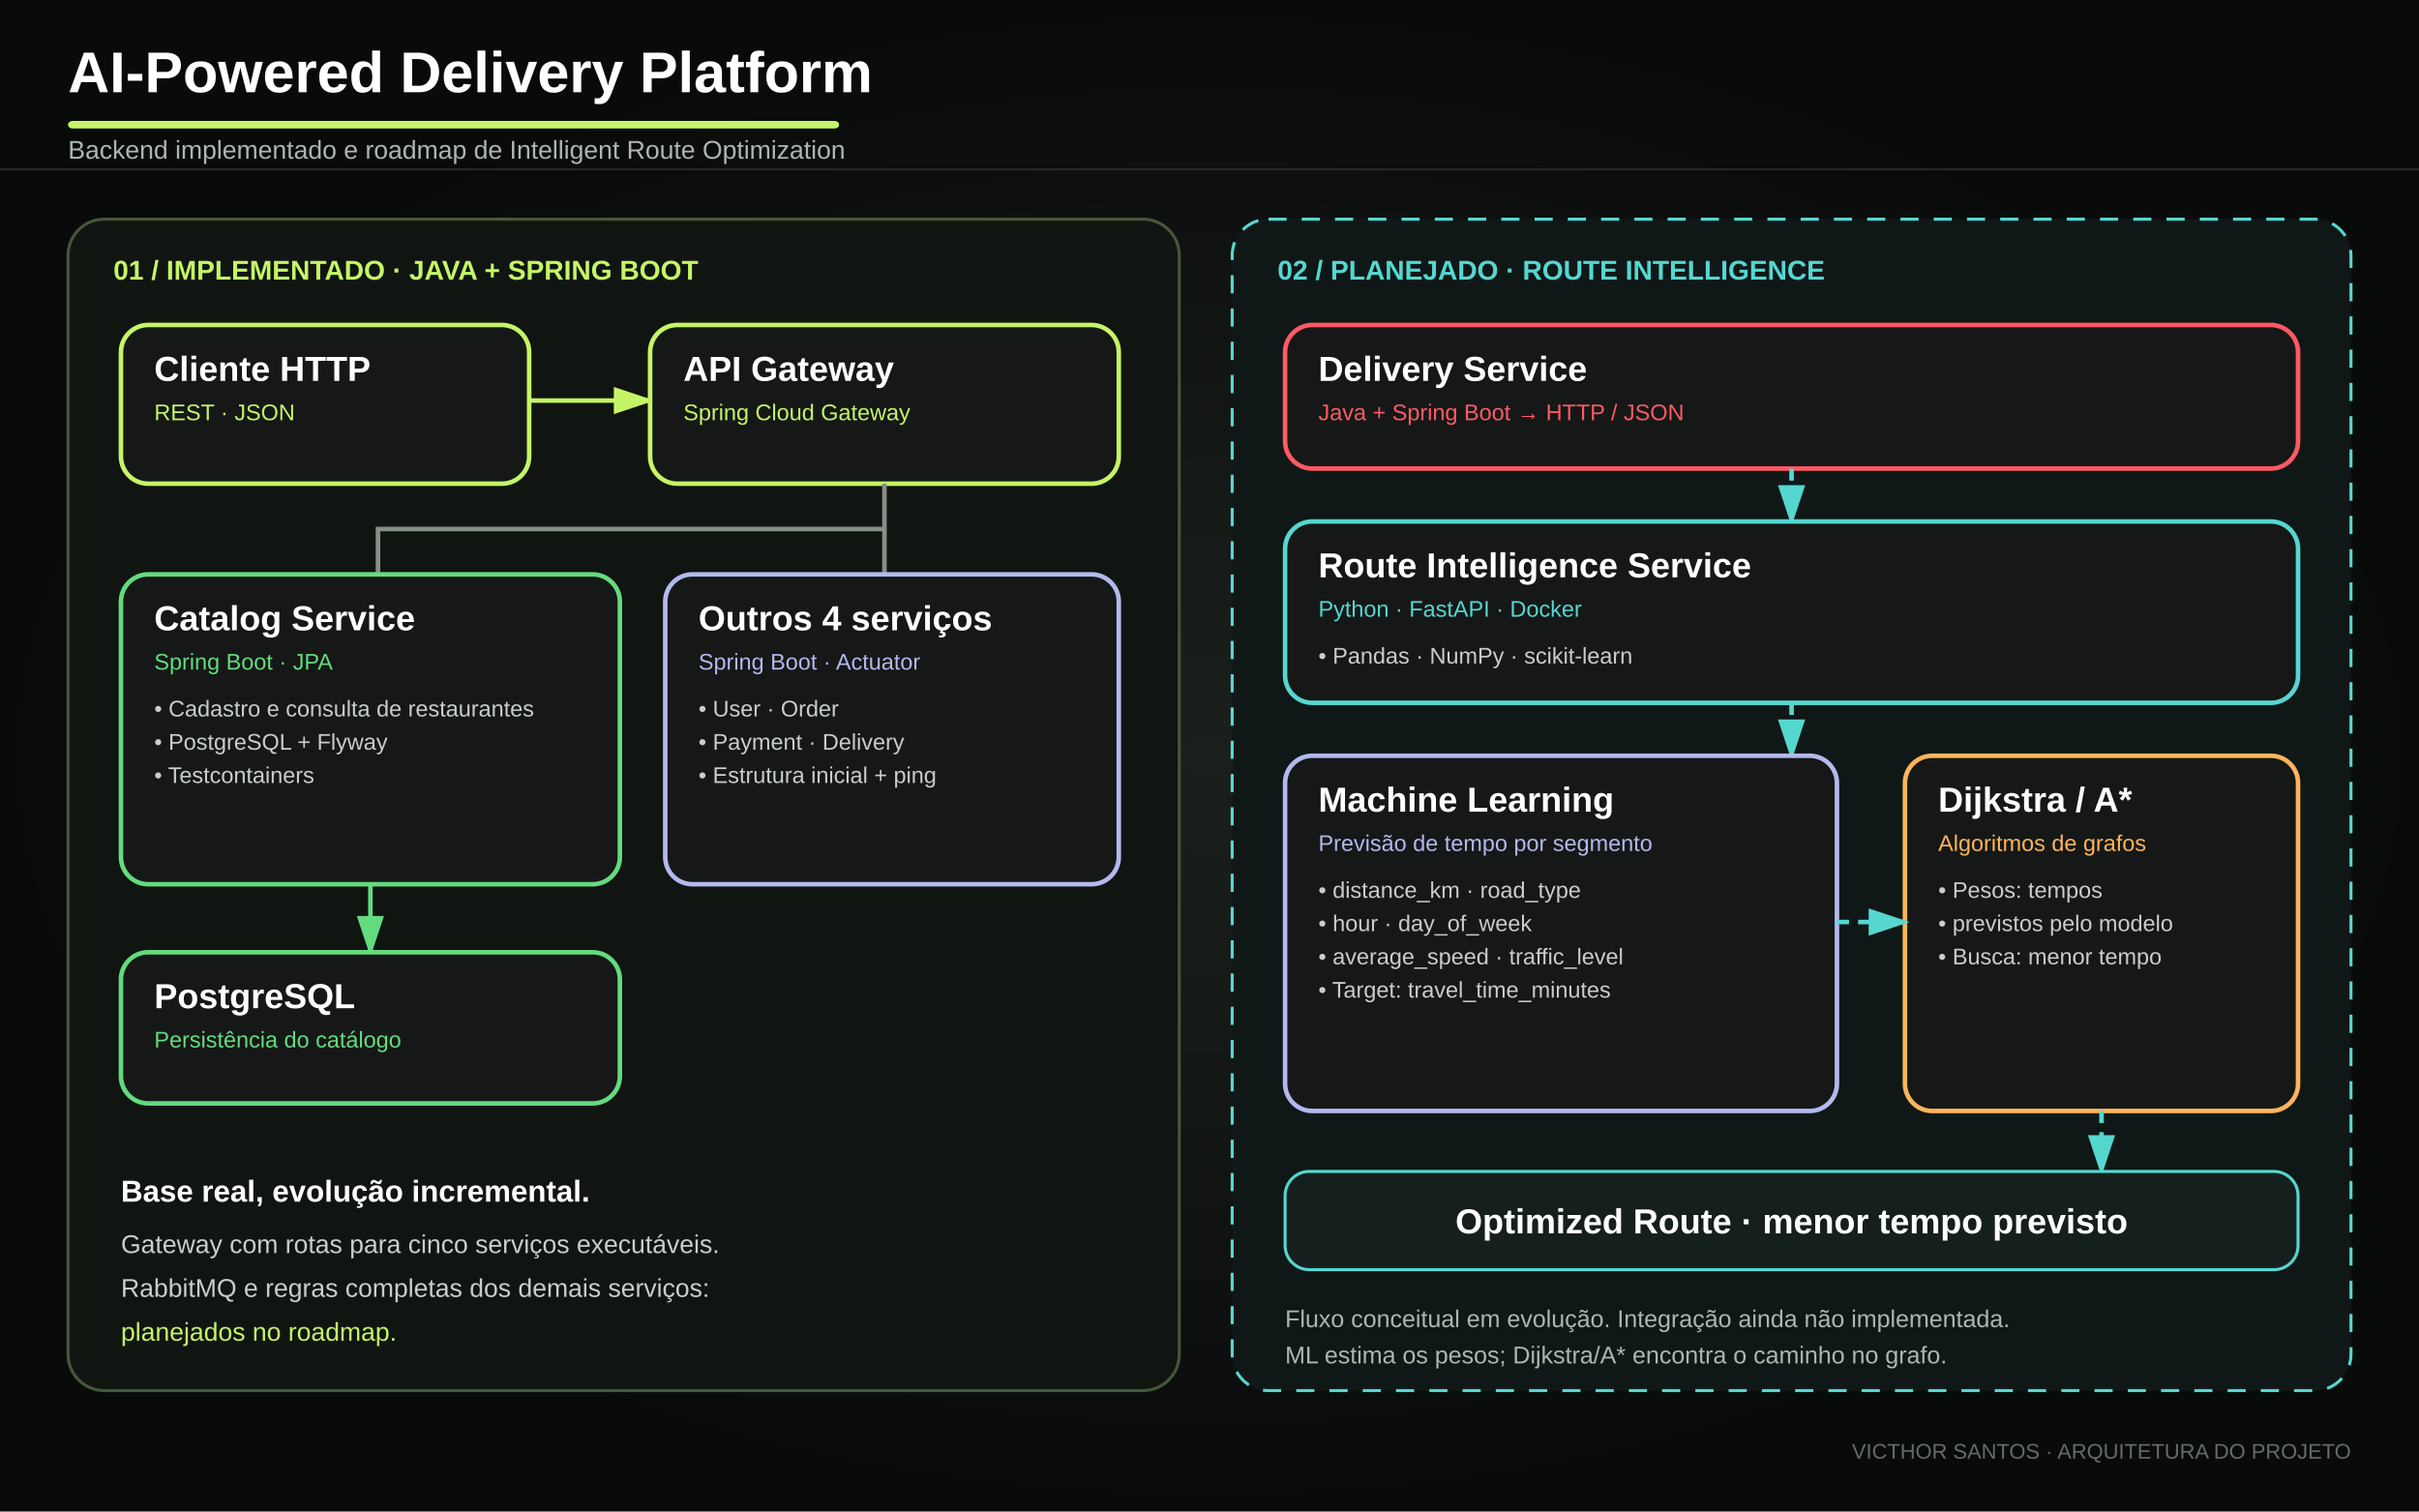
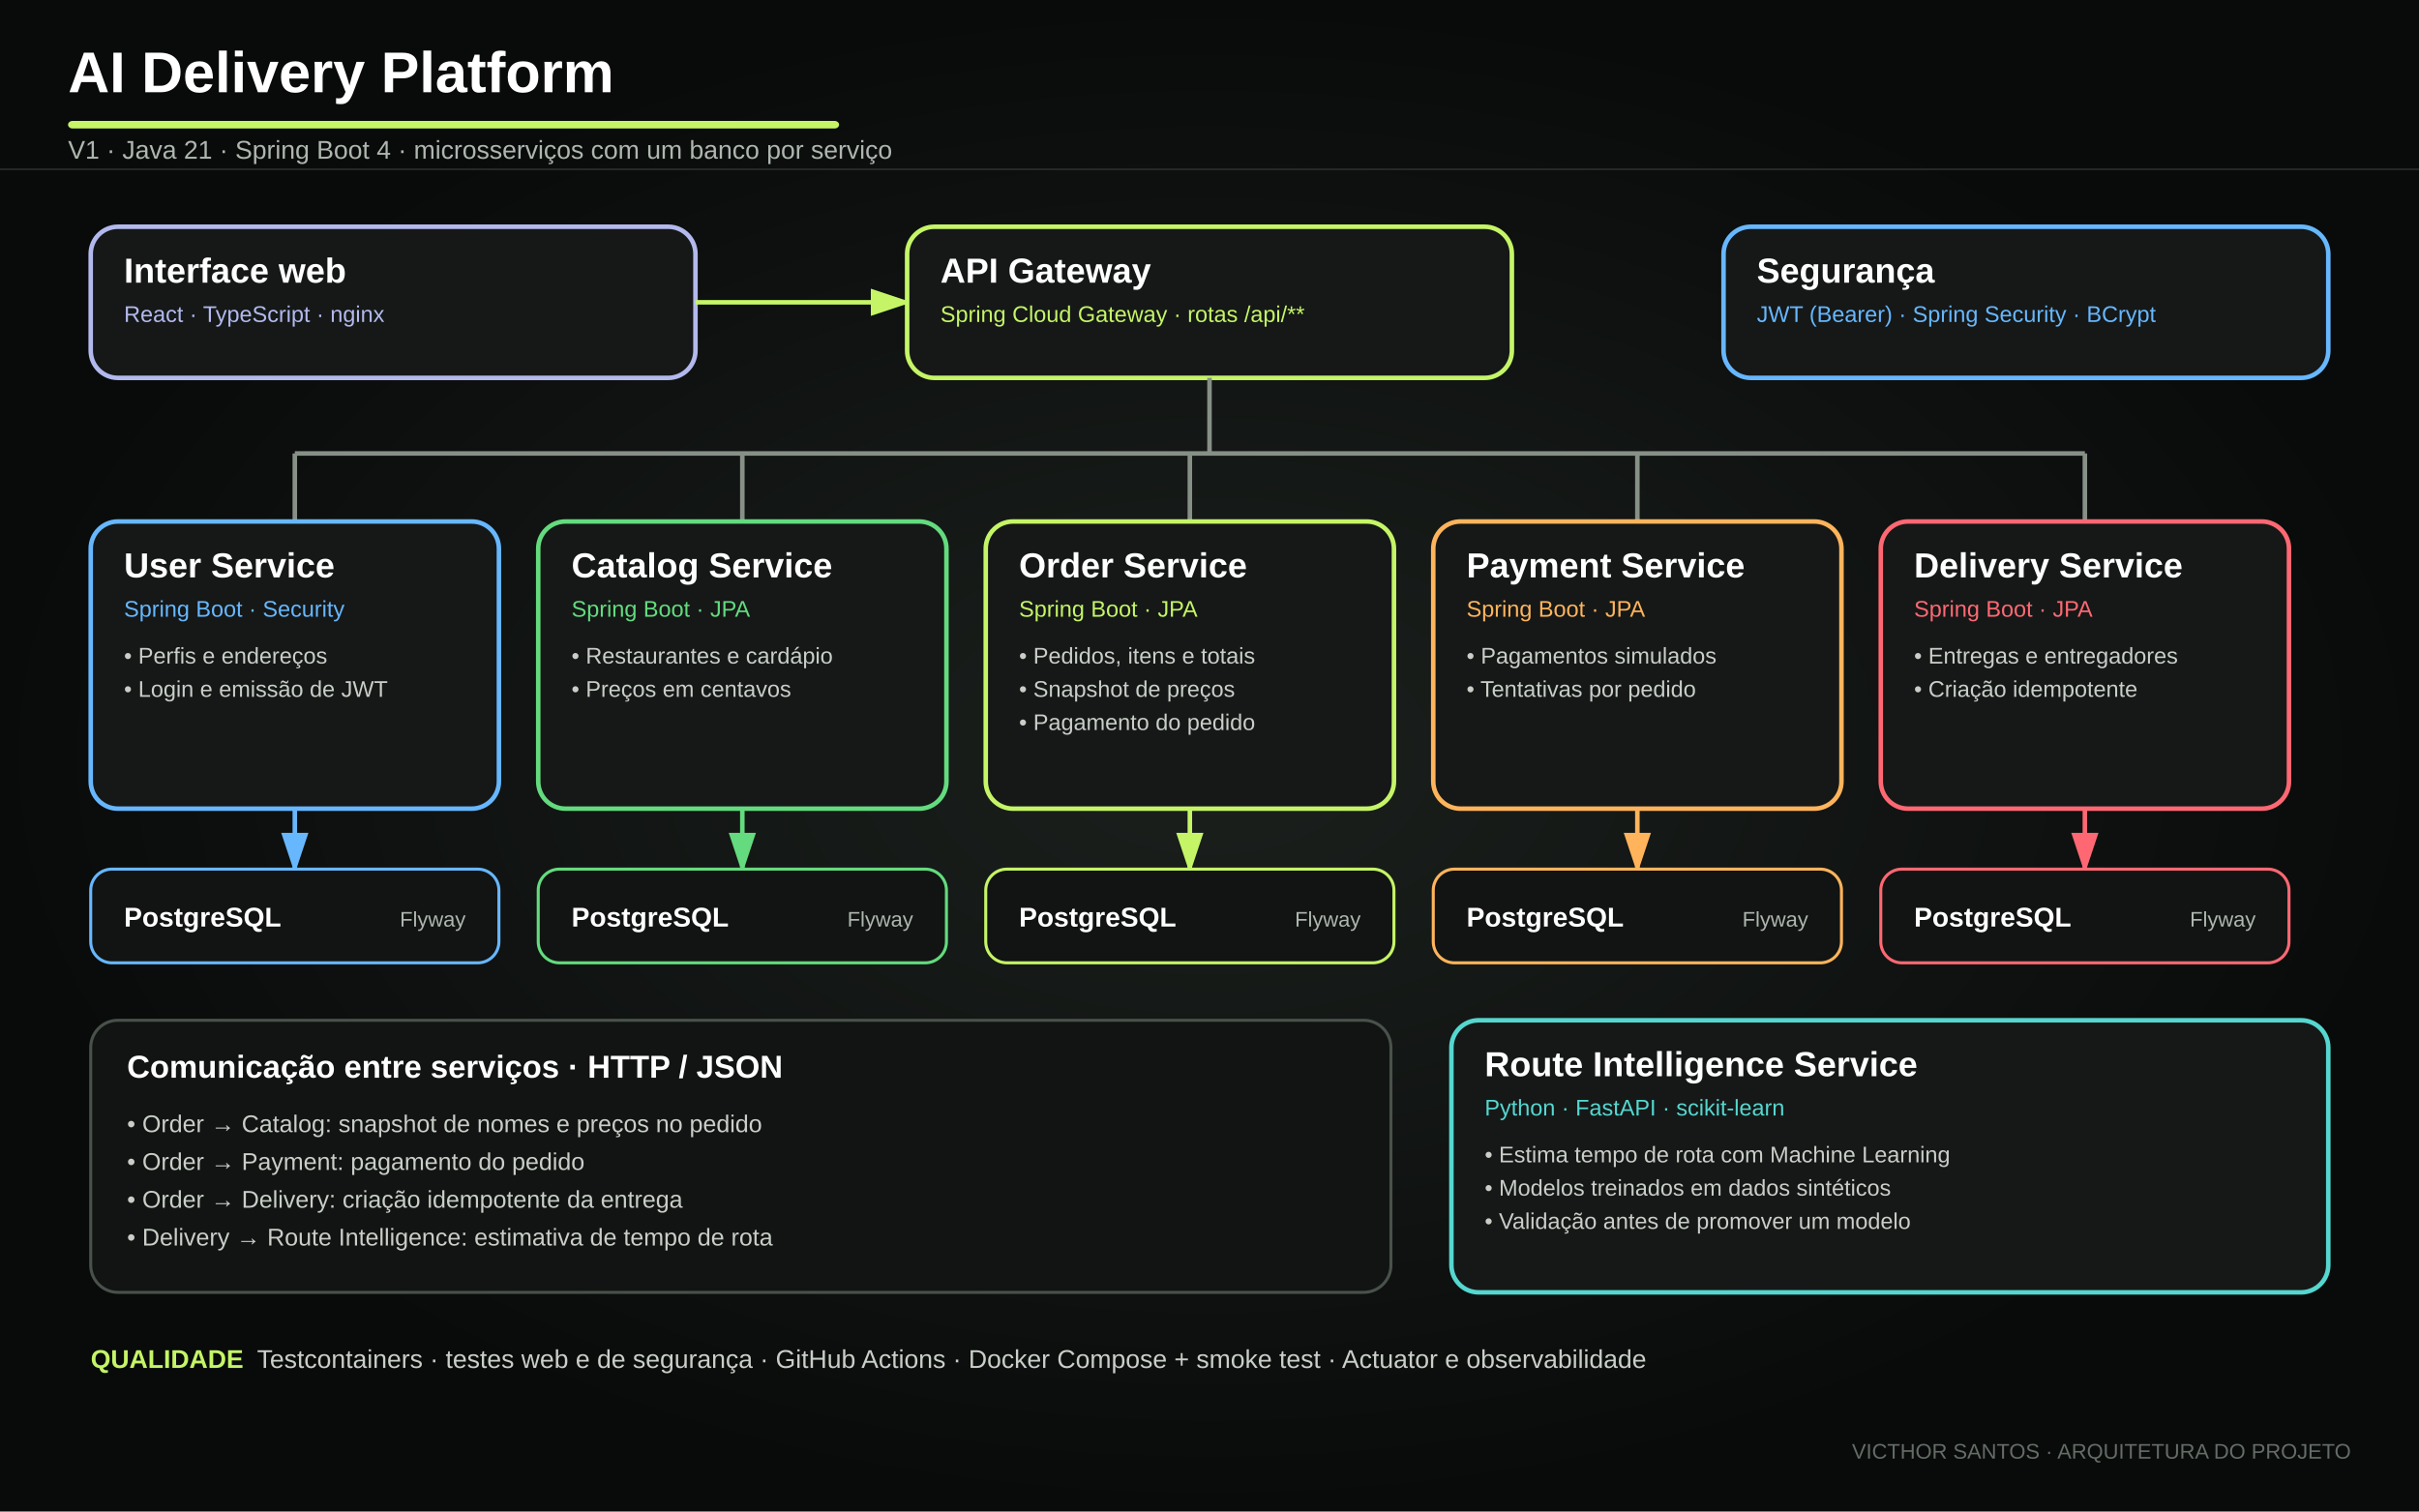
<svg xmlns="http://www.w3.org/2000/svg" font-family="Arial, sans-serif" width="1600" height="1000" viewBox="0 0 1600 1000" role="img" aria-labelledby="title desc">
  <defs>
    <radialGradient id="bg">
      <stop stop-color="#1b201d" />
      <stop offset="1" stop-color="#090b0a" />
    </radialGradient>
    <marker id="arrow" markerWidth="10" markerHeight="10" refX="8" refY="3" orient="auto">
      <path d="M0,0 L0,6 L9,3 z" fill="context-stroke" />
    </marker>
    <filter id="glow">
      <feGaussianBlur stdDeviation="5" result="b" />
      <feMerge>
        <feMergeNode in="b" />
        <feMergeNode in="SourceGraphic" />
      </feMerge>
    </filter>
  </defs>
  <rect width="1600" height="1000" fill="url(#bg)" />
  <path d="M0 112 H1600" stroke="#2b302d" />
-   <text x="45" y="61" fill="#fff" font-size="38" font-weight="750">AI-Powered Delivery Platform</text>
+   <text x="45" y="61" fill="#fff" font-size="38" font-weight="750">AI Delivery Platform</text>
  <rect x="45" y="80" width="510" height="5" rx="3" fill="#c5f567" />
-   <text x="45" y="105" fill="#aeb6af" font-size="17">Backend implementado e roadmap de Intelligent Route Optimization</text>
-   <rect x="45" y="145" width="735" height="775" rx="24" fill="#111512" stroke="#45573a" stroke-width="2" />
-   <text x="75" y="185" fill="#c5f567" font-size="18" font-weight="700">01 / IMPLEMENTADO · JAVA + SPRING BOOT</text>
+   <text x="45" y="105" fill="#aeb6af" font-size="17">V1 · Java 21 · Spring Boot 4 · microsserviços com um banco por serviço</text>
  <g>
-     <rect x="80" y="215" width="270" height="105" rx="18" fill="#151817" stroke="#c5f567" stroke-width="3" />
-     <text x="102" y="252" fill="#fff" font-size="23" font-weight="700">Cliente HTTP</text>
-     <text x="102" y="278" fill="#c5f567" font-size="15">REST · JSON</text>
+     <rect x="60" y="150" width="400" height="100" rx="18" fill="#151817" stroke="#b3b9ed" stroke-width="3" />
+     <text x="82" y="187" fill="#fff" font-size="23" font-weight="700">Interface web</text>
+     <text x="82" y="213" fill="#b3b9ed" font-size="15">React · TypeScript · nginx</text>
  </g>
-   <path d="M350 265 L430 265" fill="none" stroke="#c5f567" stroke-width="3" marker-end="url(#arrow)" />
+   <path d="M460 200 L600 200" fill="none" stroke="#c5f567" stroke-width="3" marker-end="url(#arrow)" />
  <g>
-     <rect x="430" y="215" width="310" height="105" rx="18" fill="#151817" stroke="#c5f567" stroke-width="3" />
-     <text x="452" y="252" fill="#fff" font-size="23" font-weight="700">API Gateway</text>
-     <text x="452" y="278" fill="#c5f567" font-size="15">Spring Cloud Gateway</text>
-   </g>
-   <path d="M585 320 V350 H250 V380 M585 350 V380" fill="none" stroke="#879087" stroke-width="3" />
-   <g>
-     <rect x="80" y="380" width="330" height="205" rx="18" fill="#151817" stroke="#63db7e" stroke-width="3" />
-     <text x="102" y="417" fill="#fff" font-size="23" font-weight="700">Catalog Service</text>
-     <text x="102" y="443" fill="#63db7e" font-size="15">Spring Boot · JPA</text>
-     <text x="102" y="474" fill="#c9cec8" font-size="15">• Cadastro e consulta de restaurantes</text>
-     <text x="102" y="496" fill="#c9cec8" font-size="15">• PostgreSQL + Flyway</text>
-     <text x="102" y="518" fill="#c9cec8" font-size="15">• Testcontainers</text>
+     <rect x="600" y="150" width="400" height="100" rx="18" fill="#151817" stroke="#c5f567" stroke-width="3" />
+     <text x="622" y="187" fill="#fff" font-size="23" font-weight="700">API Gateway</text>
+     <text x="622" y="213" fill="#c5f567" font-size="15">Spring Cloud Gateway · rotas /api/**</text>
  </g>
  <g>
-     <rect x="440" y="380" width="300" height="205" rx="18" fill="#151817" stroke="#b3b9ed" stroke-width="3" />
-     <text x="462" y="417" fill="#fff" font-size="23" font-weight="700">Outros 4 serviços</text>
-     <text x="462" y="443" fill="#b3b9ed" font-size="15">Spring Boot · Actuator</text>
-     <text x="462" y="474" fill="#c9cec8" font-size="15">• User · Order</text>
-     <text x="462" y="496" fill="#c9cec8" font-size="15">• Payment · Delivery</text>
-     <text x="462" y="518" fill="#c9cec8" font-size="15">• Estrutura inicial + ping</text>
+     <rect x="1140" y="150" width="400" height="100" rx="18" fill="#151817" stroke="#67b7ff" stroke-width="3" />
+     <text x="1162" y="187" fill="#fff" font-size="23" font-weight="700">Segurança</text>
+     <text x="1162" y="213" fill="#67b7ff" font-size="15">JWT (Bearer) · Spring Security · BCrypt</text>
  </g>
-   <path d="M245 585 L245 630" fill="none" stroke="#63db7e" stroke-width="3" marker-end="url(#arrow)" />
+   <path d="M800 250 V300 M195 300 H1379 M195 300 V345 M491 300 V345 M787 300 V345 M1083 300 V345 M1379 300 V345" fill="none" stroke="#879087" stroke-width="3" />
  <g>
-     <rect x="80" y="630" width="330" height="100" rx="18" fill="#151817" stroke="#63db7e" stroke-width="3" />
-     <text x="102" y="667" fill="#fff" font-size="23" font-weight="700">PostgreSQL</text>
-     <text x="102" y="693" fill="#63db7e" font-size="15">Persistência do catálogo</text>
+     <rect x="60" y="345" width="270" height="190" rx="18" fill="#151817" stroke="#67b7ff" stroke-width="3" />
+     <text x="82" y="382" fill="#fff" font-size="23" font-weight="700">User Service</text>
+     <text x="82" y="408" fill="#67b7ff" font-size="15">Spring Boot · Security</text>
+     <text x="82" y="439" fill="#c9cec8" font-size="15">• Perfis e endereços</text>
+     <text x="82" y="461" fill="#c9cec8" font-size="15">• Login e emissão de JWT</text>
  </g>
-   <text x="80" y="795" fill="#fff" font-size="20" font-weight="700">Base real, evolução incremental.</text>
-   <text x="80" y="829" fill="#c9cec8" font-size="17">Gateway com rotas para cinco serviços executáveis.</text>
-   <text x="80" y="858" fill="#c9cec8" font-size="17">RabbitMQ e regras completas dos demais serviços:</text>
-   <text x="80" y="887" fill="#c5f567" font-size="17">planejados no roadmap.</text>
-   <rect x="815" y="145" width="740" height="775" rx="24" fill="#101817" stroke="#55d7d0" stroke-width="2" stroke-dasharray="12 10" />
-   <text x="845" y="185" fill="#55d7d0" font-size="18" font-weight="700">02 / PLANEJADO · ROUTE INTELLIGENCE</text>
+   <path d="M195 535 L195 575" fill="none" stroke="#67b7ff" stroke-width="3" marker-end="url(#arrow)" />
+   <rect x="60" y="575" width="270" height="62" rx="14" fill="#111412" stroke="#67b7ff" stroke-width="2" />
+   <text x="82" y="613" fill="#fff" font-size="18" font-weight="700">PostgreSQL</text>
+   <text x="308" y="613" text-anchor="end" fill="#aeb6af" font-size="14">Flyway</text>
  <g>
-     <rect x="850" y="215" width="670" height="95" rx="18" fill="#151817" stroke="#ff5964" stroke-width="3" />
-     <text x="872" y="252" fill="#fff" font-size="23" font-weight="700">Delivery Service</text>
-     <text x="872" y="278" fill="#ff5964" font-size="15">Java + Spring Boot → HTTP / JSON</text>
+     <rect x="356" y="345" width="270" height="190" rx="18" fill="#151817" stroke="#63db7e" stroke-width="3" />
+     <text x="378" y="382" fill="#fff" font-size="23" font-weight="700">Catalog Service</text>
+     <text x="378" y="408" fill="#63db7e" font-size="15">Spring Boot · JPA</text>
+     <text x="378" y="439" fill="#c9cec8" font-size="15">• Restaurantes e cardápio</text>
+     <text x="378" y="461" fill="#c9cec8" font-size="15">• Preços em centavos</text>
  </g>
-   <path d="M1185 310 L1185 345" fill="none" stroke="#55d7d0" stroke-width="3" stroke-dasharray="8 6" marker-end="url(#arrow)" />
+   <path d="M491 535 L491 575" fill="none" stroke="#63db7e" stroke-width="3" marker-end="url(#arrow)" />
+   <rect x="356" y="575" width="270" height="62" rx="14" fill="#111412" stroke="#63db7e" stroke-width="2" />
+   <text x="378" y="613" fill="#fff" font-size="18" font-weight="700">PostgreSQL</text>
+   <text x="604" y="613" text-anchor="end" fill="#aeb6af" font-size="14">Flyway</text>
  <g>
-     <rect x="850" y="345" width="670" height="120" rx="18" fill="#151817" stroke="#55d7d0" stroke-width="3" />
-     <text x="872" y="382" fill="#fff" font-size="23" font-weight="700">Route Intelligence Service</text>
-     <text x="872" y="408" fill="#55d7d0" font-size="15">Python · FastAPI · Docker</text>
-     <text x="872" y="439" fill="#c9cec8" font-size="15">• Pandas · NumPy · scikit-learn</text>
+     <rect x="652" y="345" width="270" height="190" rx="18" fill="#151817" stroke="#c5f567" stroke-width="3" />
+     <text x="674" y="382" fill="#fff" font-size="23" font-weight="700">Order Service</text>
+     <text x="674" y="408" fill="#c5f567" font-size="15">Spring Boot · JPA</text>
+     <text x="674" y="439" fill="#c9cec8" font-size="15">• Pedidos, itens e totais</text>
+     <text x="674" y="461" fill="#c9cec8" font-size="15">• Snapshot de preços</text>
+     <text x="674" y="483" fill="#c9cec8" font-size="15">• Pagamento do pedido</text>
  </g>
-   <path d="M1185 465 L1185 500" fill="none" stroke="#55d7d0" stroke-width="3" stroke-dasharray="8 6" marker-end="url(#arrow)" />
+   <path d="M787 535 L787 575" fill="none" stroke="#c5f567" stroke-width="3" marker-end="url(#arrow)" />
+   <rect x="652" y="575" width="270" height="62" rx="14" fill="#111412" stroke="#c5f567" stroke-width="2" />
+   <text x="674" y="613" fill="#fff" font-size="18" font-weight="700">PostgreSQL</text>
+   <text x="900" y="613" text-anchor="end" fill="#aeb6af" font-size="14">Flyway</text>
  <g>
-     <rect x="850" y="500" width="365" height="235" rx="18" fill="#151817" stroke="#b3b9ed" stroke-width="3" />
-     <text x="872" y="537" fill="#fff" font-size="23" font-weight="700">Machine Learning</text>
-     <text x="872" y="563" fill="#b3b9ed" font-size="15">Previsão de tempo por segmento</text>
-     <text x="872" y="594" fill="#c9cec8" font-size="15">• distance_km · road_type</text>
-     <text x="872" y="616" fill="#c9cec8" font-size="15">• hour · day_of_week</text>
-     <text x="872" y="638" fill="#c9cec8" font-size="15">• average_speed · traffic_level</text>
-     <text x="872" y="660" fill="#c9cec8" font-size="15">• Target: travel_time_minutes</text>
+     <rect x="948" y="345" width="270" height="190" rx="18" fill="#151817" stroke="#ffb45c" stroke-width="3" />
+     <text x="970" y="382" fill="#fff" font-size="23" font-weight="700">Payment Service</text>
+     <text x="970" y="408" fill="#ffb45c" font-size="15">Spring Boot · JPA</text>
+     <text x="970" y="439" fill="#c9cec8" font-size="15">• Pagamentos simulados</text>
+     <text x="970" y="461" fill="#c9cec8" font-size="15">• Tentativas por pedido</text>
+   </g>
+   <path d="M1083 535 L1083 575" fill="none" stroke="#ffb45c" stroke-width="3" marker-end="url(#arrow)" />
+   <rect x="948" y="575" width="270" height="62" rx="14" fill="#111412" stroke="#ffb45c" stroke-width="2" />
+   <text x="970" y="613" fill="#fff" font-size="18" font-weight="700">PostgreSQL</text>
+   <text x="1196" y="613" text-anchor="end" fill="#aeb6af" font-size="14">Flyway</text>
+   <g>
+     <rect x="1244" y="345" width="270" height="190" rx="18" fill="#151817" stroke="#ff6873" stroke-width="3" />
+     <text x="1266" y="382" fill="#fff" font-size="23" font-weight="700">Delivery Service</text>
+     <text x="1266" y="408" fill="#ff6873" font-size="15">Spring Boot · JPA</text>
+     <text x="1266" y="439" fill="#c9cec8" font-size="15">• Entregas e entregadores</text>
+     <text x="1266" y="461" fill="#c9cec8" font-size="15">• Criação idempotente</text>
+   </g>
+   <path d="M1379 535 L1379 575" fill="none" stroke="#ff6873" stroke-width="3" marker-end="url(#arrow)" />
+   <rect x="1244" y="575" width="270" height="62" rx="14" fill="#111412" stroke="#ff6873" stroke-width="2" />
+   <text x="1266" y="613" fill="#fff" font-size="18" font-weight="700">PostgreSQL</text>
+   <text x="1492" y="613" text-anchor="end" fill="#aeb6af" font-size="14">Flyway</text>
+   <g transform="translate(60 675)">
+     <rect width="860" height="180" rx="18" fill="#111412" stroke="#49514b" stroke-width="2" />
+     <text x="24" y="38" fill="#fff" font-size="21" font-weight="700">Comunicação entre serviços · HTTP / JSON</text>
+     <text x="24" y="74" fill="#c9cec8" font-size="16">• Order → Catalog: snapshot de nomes e preços no pedido</text>
+     <text x="24" y="99" fill="#c9cec8" font-size="16">• Order → Payment: pagamento do pedido</text>
+     <text x="24" y="124" fill="#c9cec8" font-size="16">• Order → Delivery: criação idempotente da entrega</text>
+     <text x="24" y="149" fill="#c9cec8" font-size="16">• Delivery → Route Intelligence: estimativa de tempo de rota</text>
  </g>
  <g>
-     <rect x="1260" y="500" width="260" height="235" rx="18" fill="#151817" stroke="#ffb45c" stroke-width="3" />
-     <text x="1282" y="537" fill="#fff" font-size="23" font-weight="700">Dijkstra / A*</text>
-     <text x="1282" y="563" fill="#ffb45c" font-size="15">Algoritmos de grafos</text>
-     <text x="1282" y="594" fill="#c9cec8" font-size="15">• Pesos: tempos</text>
-     <text x="1282" y="616" fill="#c9cec8" font-size="15">• previstos pelo modelo</text>
-     <text x="1282" y="638" fill="#c9cec8" font-size="15">• Busca: menor tempo</text>
+     <rect x="960" y="675" width="580" height="180" rx="18" fill="#151817" stroke="#55d7d0" stroke-width="3" />
+     <text x="982" y="712" fill="#fff" font-size="23" font-weight="700">Route Intelligence Service</text>
+     <text x="982" y="738" fill="#55d7d0" font-size="15">Python · FastAPI · scikit-learn</text>
+     <text x="982" y="769" fill="#c9cec8" font-size="15">• Estima tempo de rota com Machine Learning</text>
+     <text x="982" y="791" fill="#c9cec8" font-size="15">• Modelos treinados em dados sintéticos</text>
+     <text x="982" y="813" fill="#c9cec8" font-size="15">• Validação antes de promover um modelo</text>
  </g>
-   <path d="M1215 610 L1260 610" fill="none" stroke="#55d7d0" stroke-width="3" stroke-dasharray="8 6" marker-end="url(#arrow)" />
-   <path d="M1390 735 L1390 775" fill="none" stroke="#55d7d0" stroke-width="3" stroke-dasharray="8 6" marker-end="url(#arrow)" />
-   <rect x="850" y="775" width="670" height="65" rx="16" fill="#15201e" stroke="#55d7d0" stroke-width="2" />
-   <text x="1185" y="816" text-anchor="middle" fill="#fff" font-size="23" font-weight="700">Optimized Route · menor tempo previsto</text>
-   <text x="850" y="878" fill="#aeb6af" font-size="16">Fluxo conceitual em evolução. Integração ainda não implementada.</text>
-   <text x="850" y="902" fill="#aeb6af" font-size="16">ML estima os pesos; Dijkstra/A* encontra o caminho no grafo.</text>
+   <text x="60" y="905" fill="#c5f567" font-size="17" font-weight="700">QUALIDADE</text>
+   <text x="170" y="905" fill="#c9cec8" font-size="17">Testcontainers · testes web e de segurança · GitHub Actions · Docker Compose + smoke test · Actuator e observabilidade</text>
  <text x="1555" y="965" text-anchor="end" fill="#646c66" font-size="14">VICTHOR SANTOS · ARQUITETURA DO PROJETO</text>
</svg>
